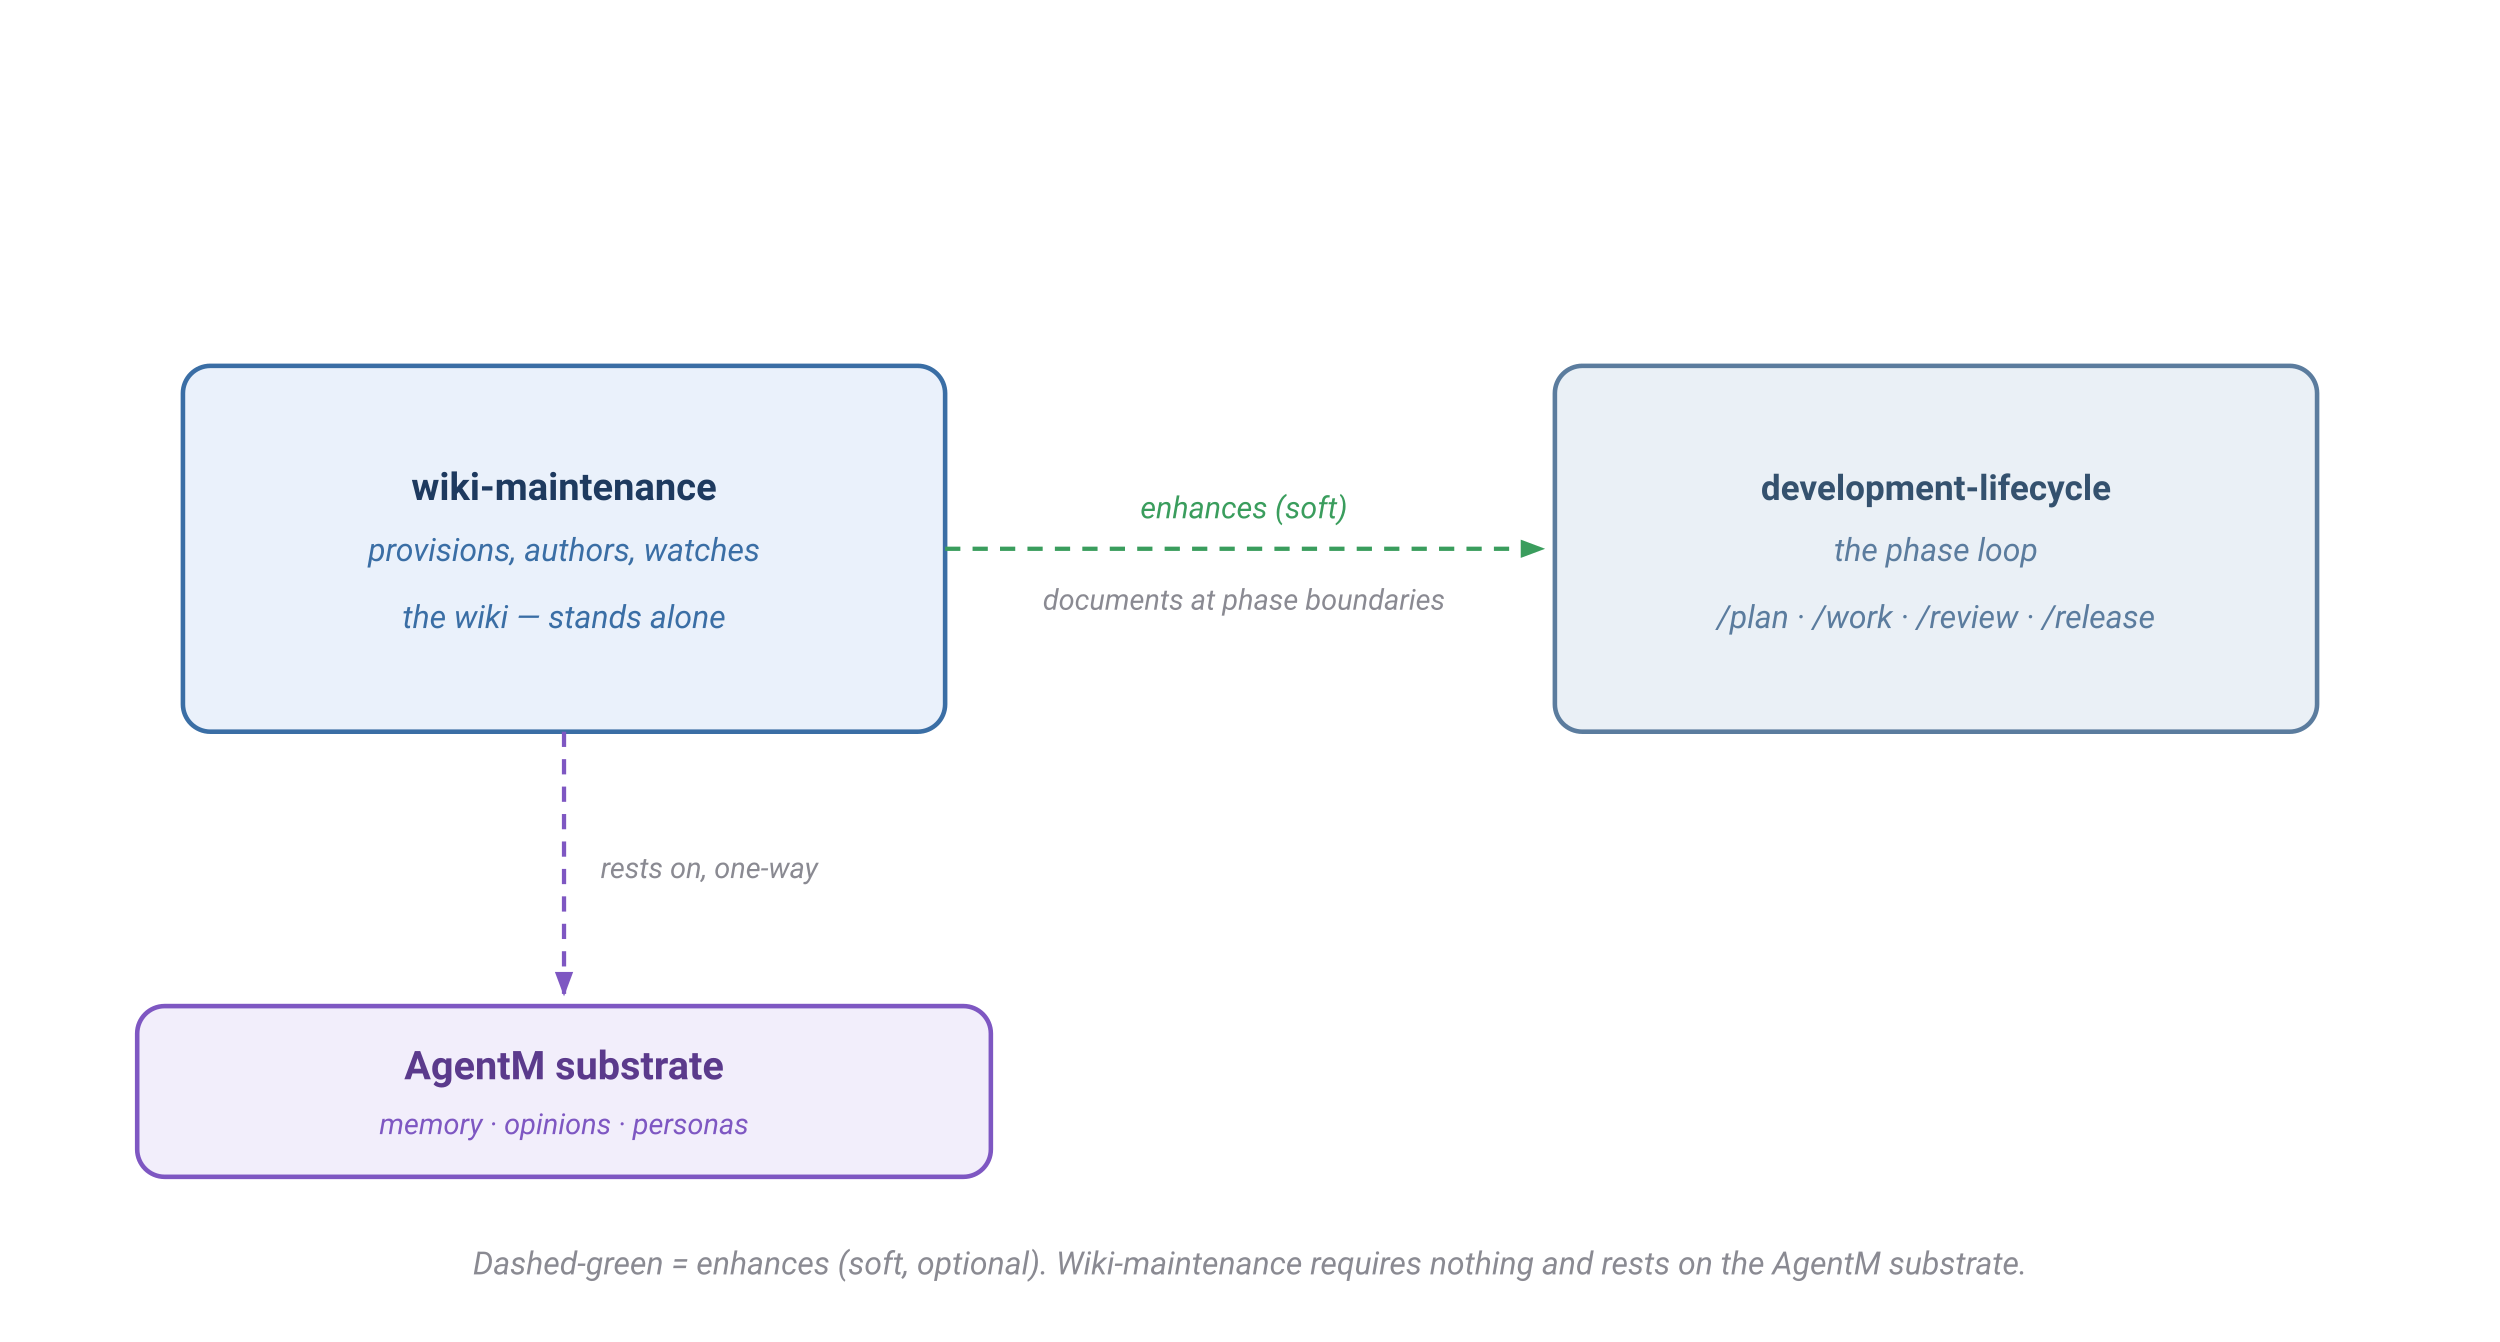
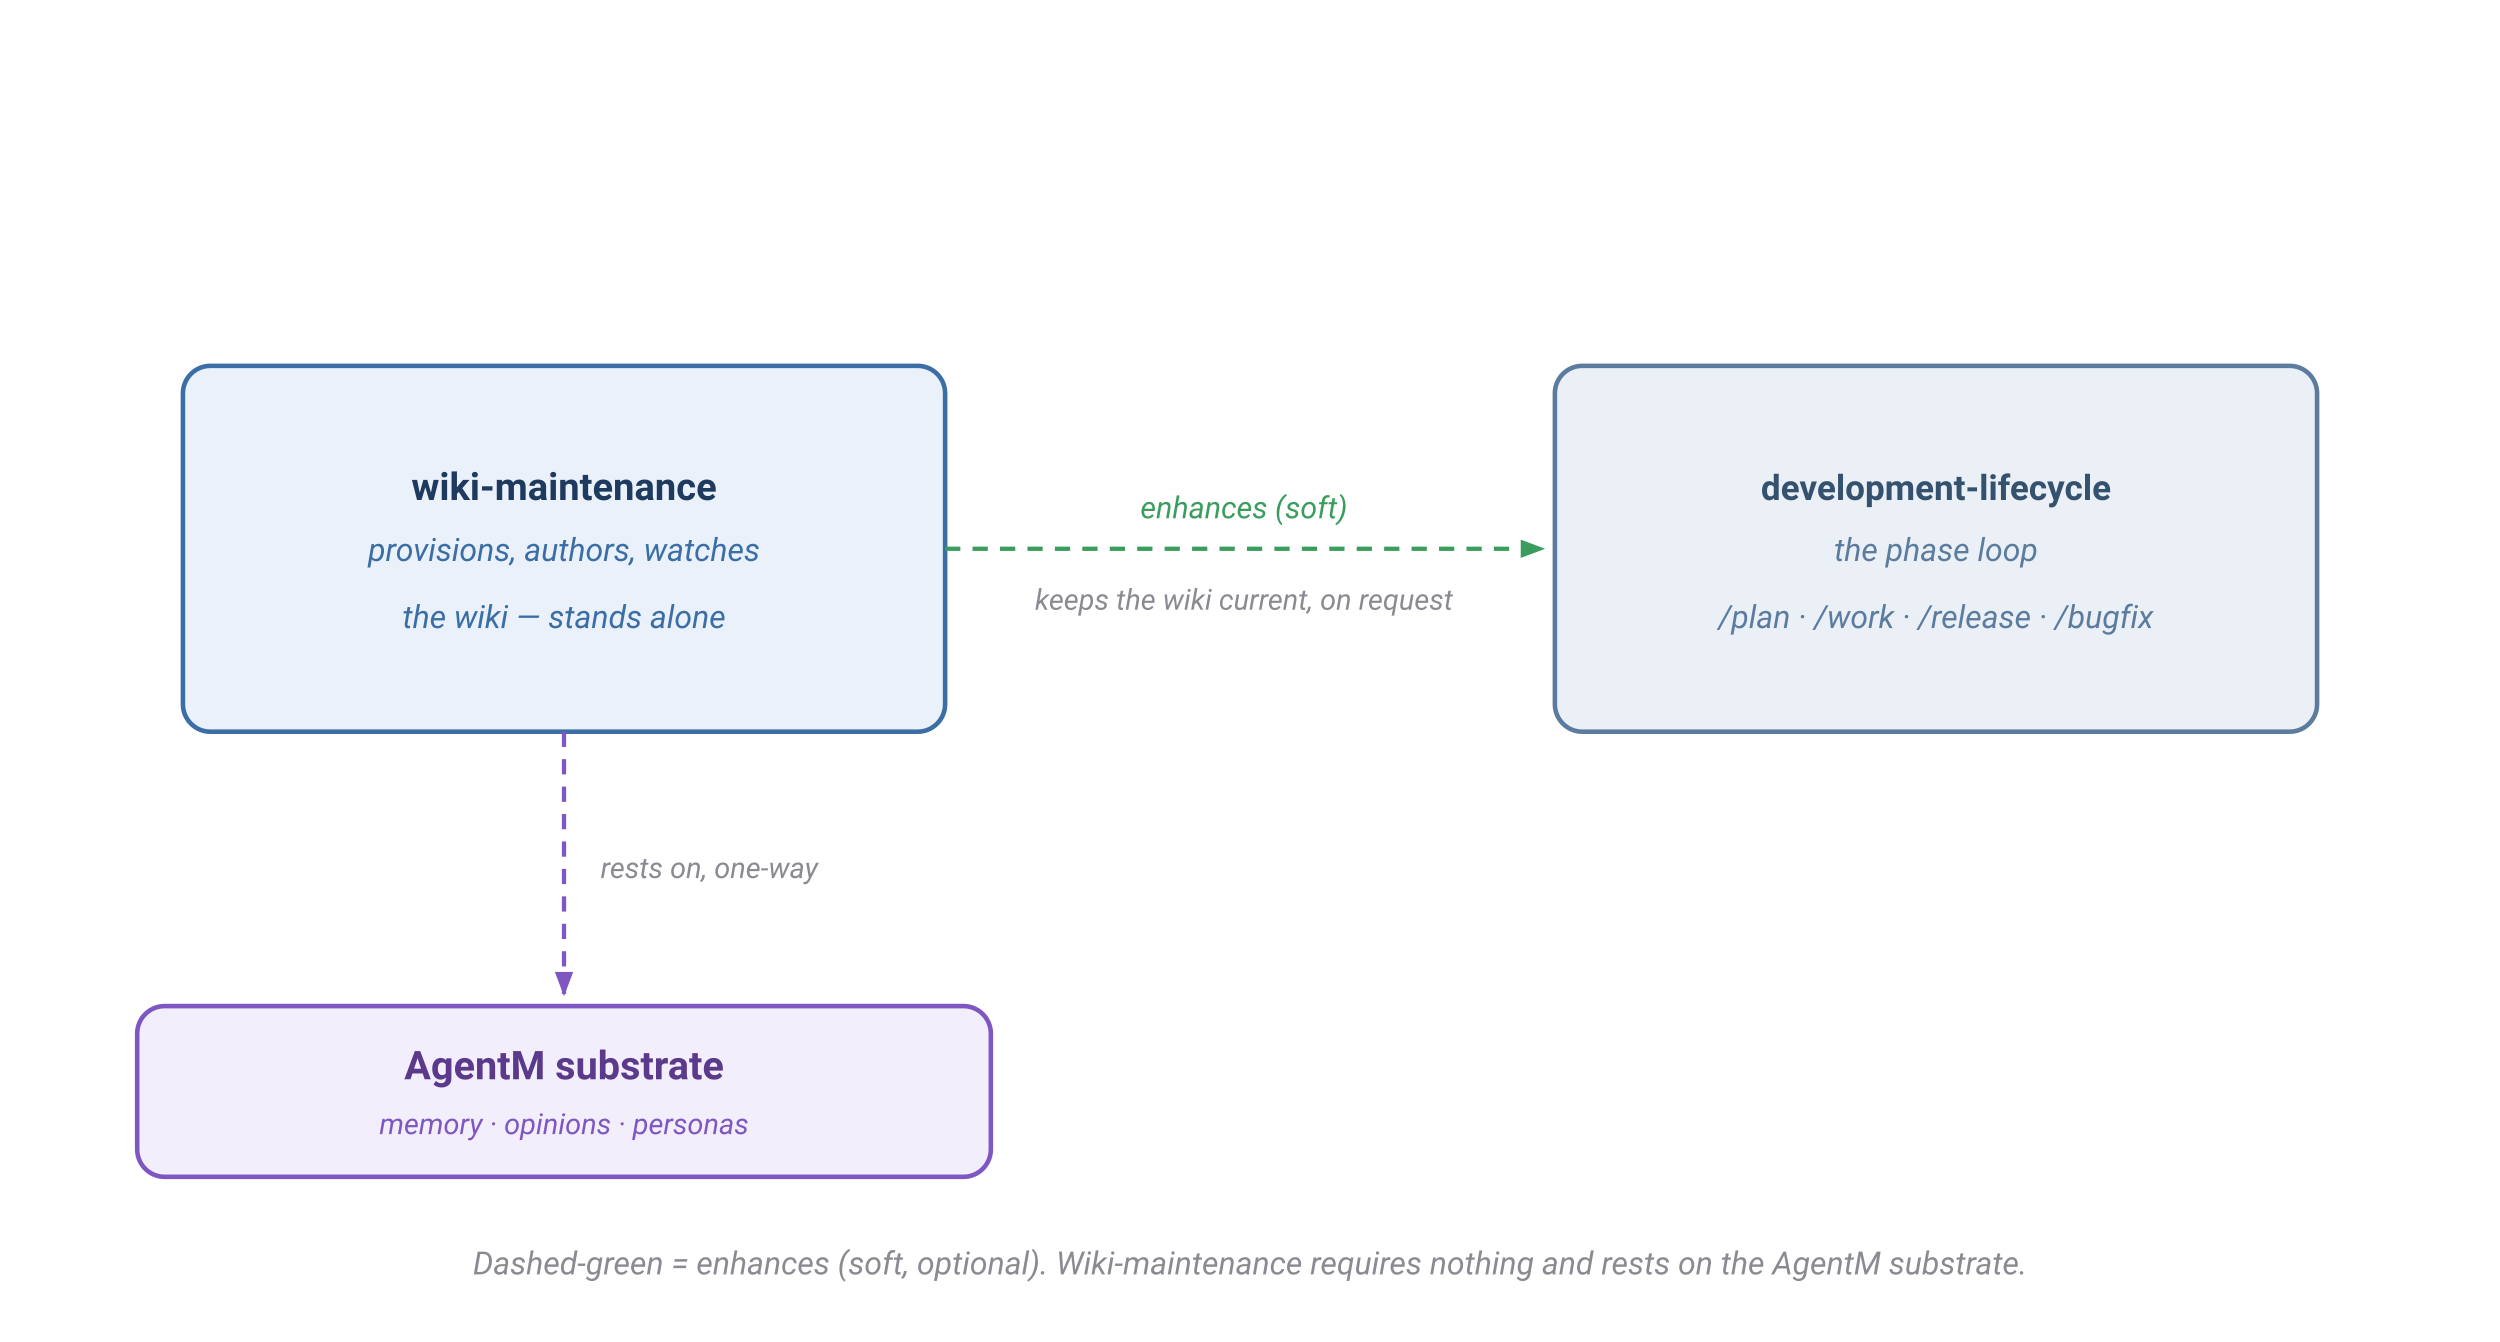
<svg xmlns="http://www.w3.org/2000/svg" viewBox="0 0 820 440" width="1066" height="572" font-family="-apple-system, BlinkMacSystemFont, 'Segoe UI', Roboto, sans-serif">
  <defs>
    <marker id="enh" markerWidth="10" markerHeight="10" refX="7.2" refY="3" orient="auto" markerUnits="userSpaceOnUse">
      <path d="M0,0 L8,3 L0,6 Z" fill="#3A9D5D" />
    </marker>
    <marker id="sub" markerWidth="10" markerHeight="10" refX="7.2" refY="3" orient="auto" markerUnits="userSpaceOnUse">
      <path d="M0,0 L8,3 L0,6 Z" fill="#7E57C2" />
    </marker>
  </defs>
  <rect x="60" y="120" width="250" height="120" rx="9" fill="#EAF1FB" stroke="#3A6EA5" stroke-width="1.5" />
  <text x="185" y="164" text-anchor="middle" font-size="12.5" font-weight="700" fill="#1e3a5f">wiki-maintenance</text>
  <text x="185" y="184" text-anchor="middle" font-size="10.5" font-style="italic" fill="#3A6EA5">provisions, authors, watches</text>
  <text x="185" y="206" text-anchor="middle" font-size="10.5" font-style="italic" fill="#3A6EA5">the wiki — stands alone</text>
  <rect x="510" y="120" width="250" height="120" rx="9" fill="#EAF0F6" stroke="#5B7C9E" stroke-width="1.5" />
  <text x="635" y="164" text-anchor="middle" font-size="11.5" font-weight="700" fill="#34516e">development-lifecycle</text>
  <text x="635" y="184" text-anchor="middle" font-size="10.5" font-style="italic" fill="#5B7C9E">the phase loop</text>
-   <text x="635" y="206" text-anchor="middle" font-size="10.5" font-style="italic" fill="#5B7C9E">/plan · /work · /review · /release</text>
+   <text x="635" y="206" text-anchor="middle" font-size="10.5" font-style="italic" fill="#5B7C9E">/plan · /work · /release · /bugfix</text>
  <path d="M310,180 L506,180" fill="none" stroke="#3A9D5D" stroke-width="1.4" stroke-dasharray="5 4" marker-end="url(#enh)" />
  <text x="408" y="170" text-anchor="middle" font-size="10" font-style="italic" fill="#3A9D5D">enhances (soft)</text>
-   <text x="408" y="200" text-anchor="middle" font-size="9.5" font-style="italic" fill="#8a8a92">documents at phase boundaries</text>
+   <text x="408" y="200" text-anchor="middle" font-size="9.5" font-style="italic" fill="#8a8a92">keeps the wiki current, on request</text>
  <rect x="45" y="330" width="280" height="56" rx="9" fill="#F2EEFB" stroke="#7E57C2" stroke-width="1.5" />
  <text x="185" y="354" text-anchor="middle" font-size="13" font-weight="700" fill="#5b3a8c">AgentM substrate</text>
  <text x="185" y="372" text-anchor="middle" font-size="9.5" font-style="italic" fill="#7E57C2">memory · opinions · personas</text>
  <path d="M185,240 L185,326" fill="none" stroke="#7E57C2" stroke-width="1.4" stroke-dasharray="5 4" marker-end="url(#sub)" />
  <text x="197" y="288" text-anchor="start" font-size="9.5" font-style="italic" fill="#8a8a92">rests on, one-way</text>
  <text x="410" y="418" text-anchor="middle" font-size="10.5" font-style="italic" fill="#8a8a92">Dashed-green = enhances (soft, optional). Wiki-maintenance requires nothing and rests on the AgentM substrate.</text>
</svg>
